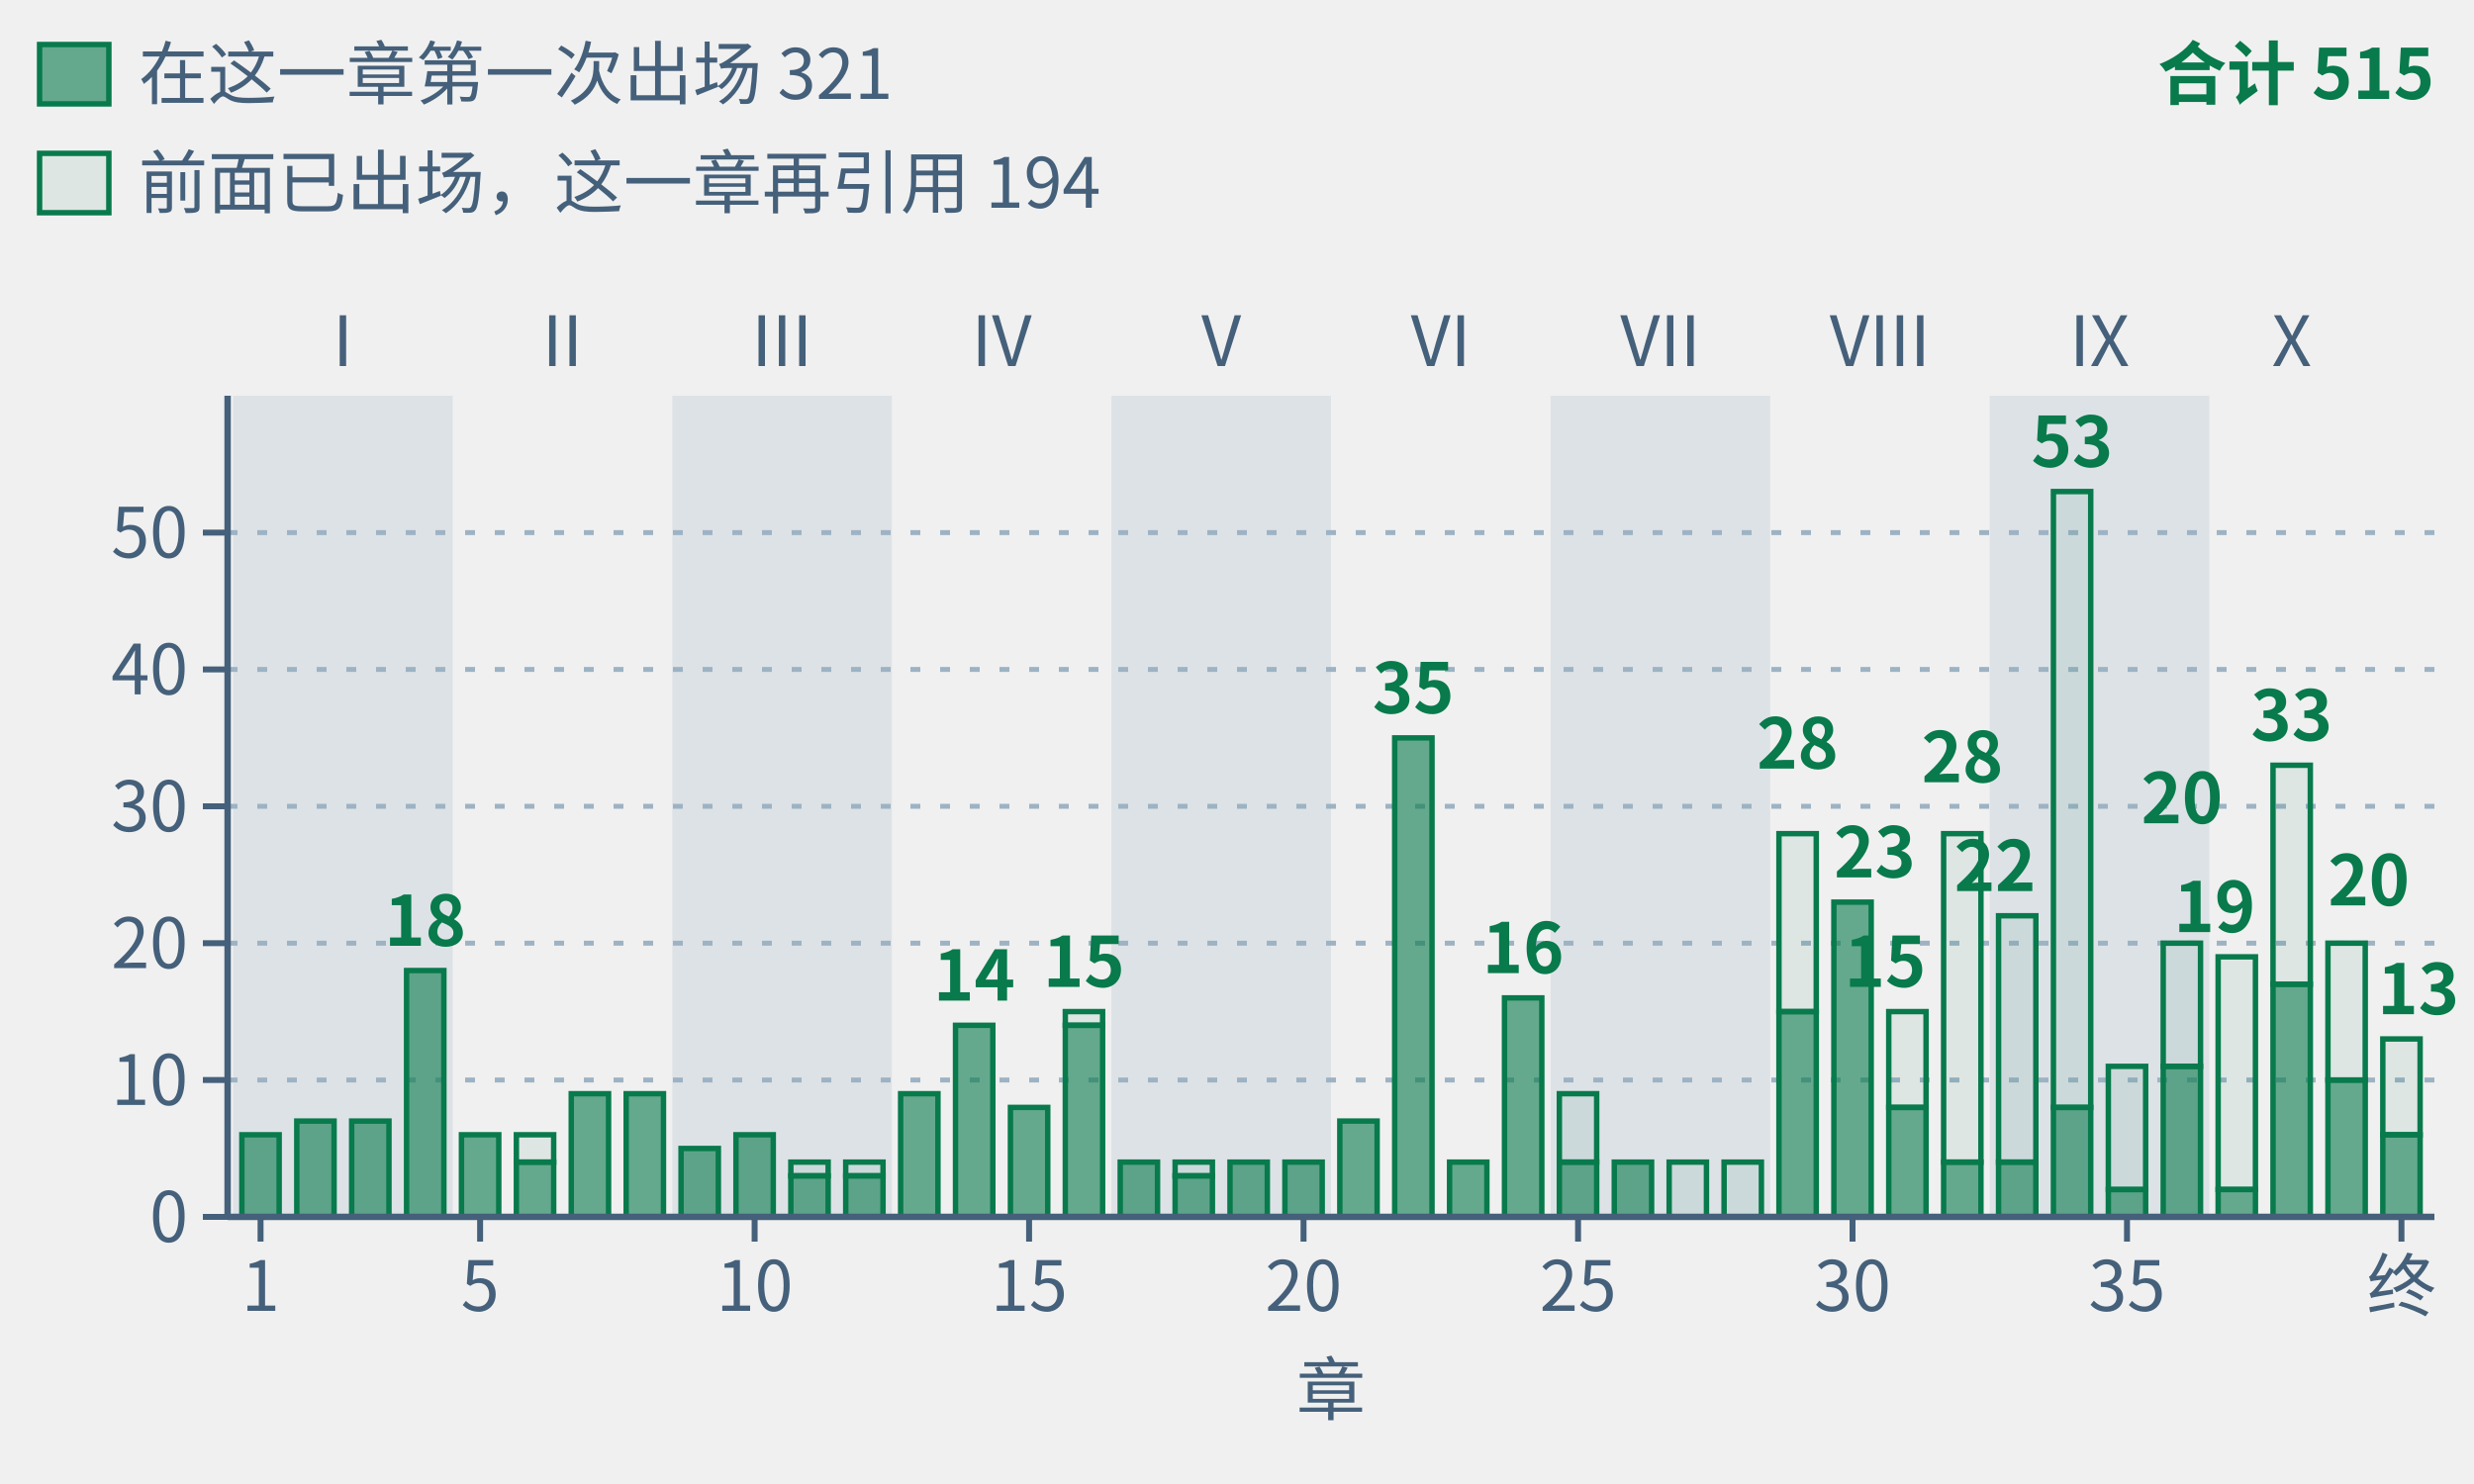
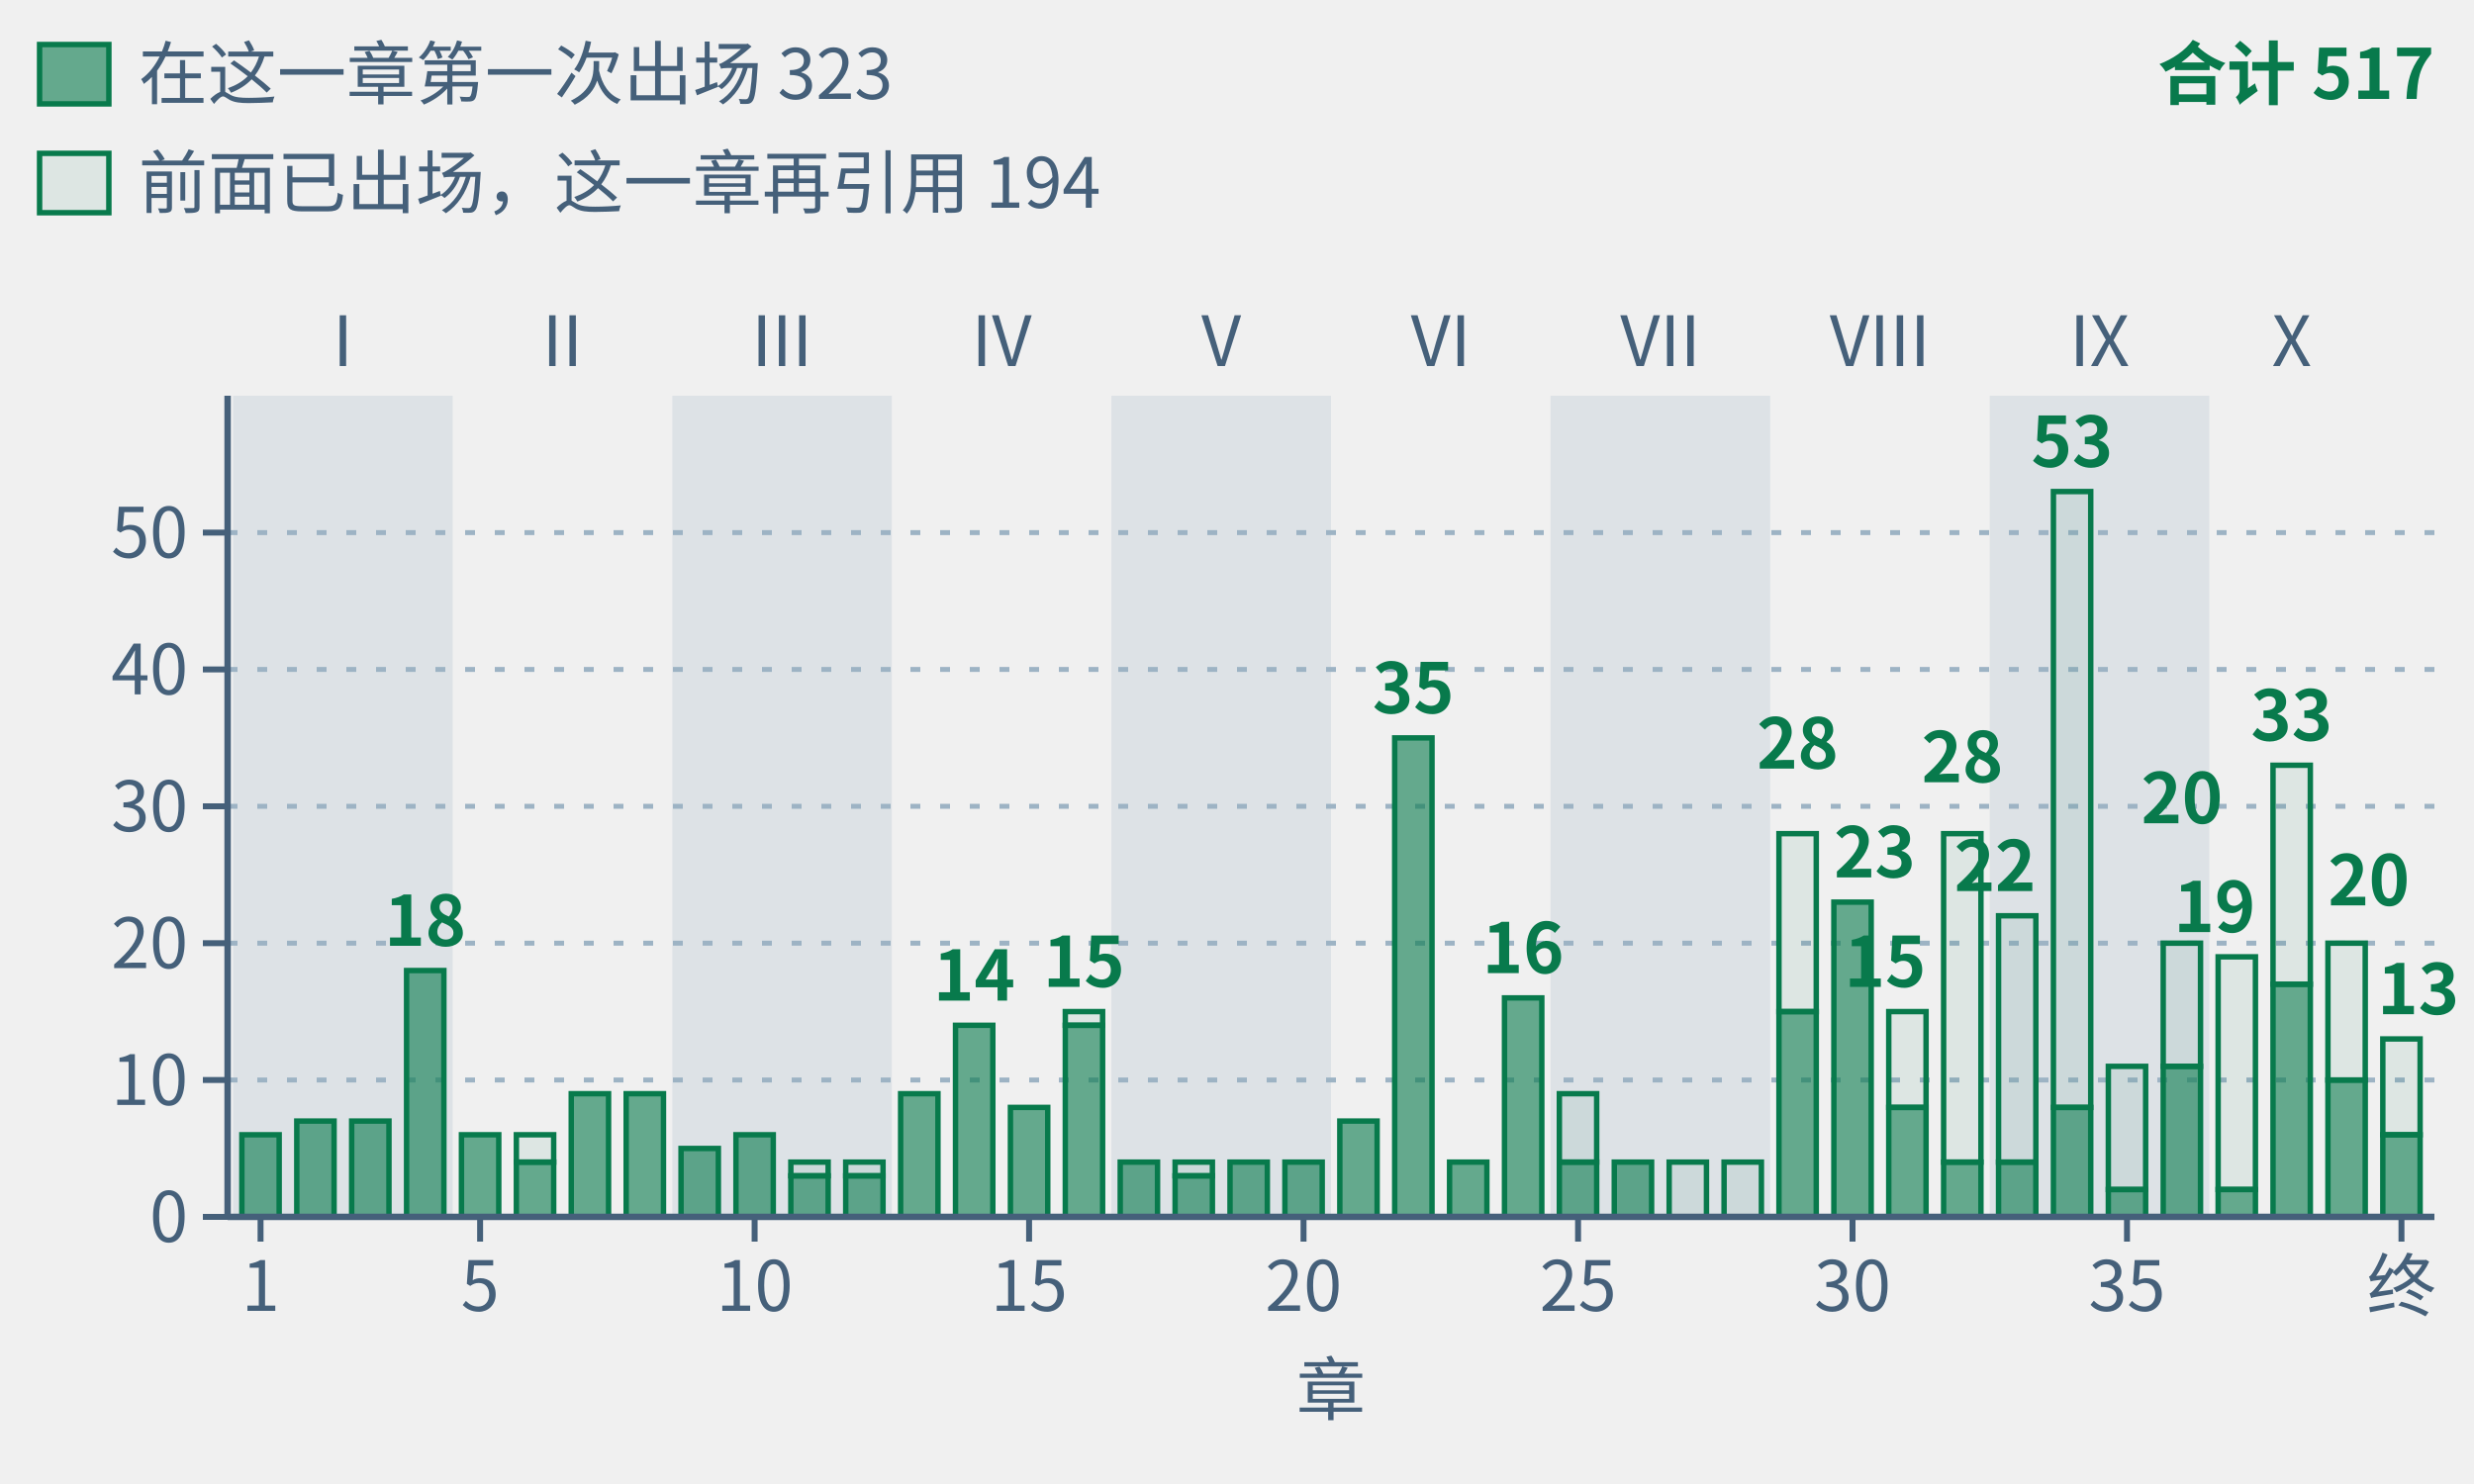
- <svg xmlns="http://www.w3.org/2000/svg" class="tr-fig" data-tr-fig="appc-theorems-by-chapter" data-lang="zh" viewBox="0 0 500 300" width="500" height="300" font-family="'Noto Sans SC', 'Noto Sans CJK SC', 'Source Sans 3', 'PingFang SC', 'Microsoft YaHei', system-ui, sans-serif" role="img" aria-label="按阅读顺序排列的 40 根绿色柱子，按部分组；各柱数该主章环境头引用的唯一冻结定理，子页面并入主章。合计 515 次，实心下段为本章首次出现的 321 条，空心上段为此前出现过的 194 条。跨主章复用重复计数。">
+ <svg xmlns="http://www.w3.org/2000/svg" class="tr-fig" data-tr-fig="appc-theorems-by-chapter" data-lang="zh" viewBox="0 0 500 300" width="500" height="300" font-family="'Noto Sans SC', 'Noto Sans CJK SC', 'Source Sans 3', 'PingFang SC', 'Microsoft YaHei', system-ui, sans-serif" role="img" aria-label="按阅读顺序排列的 40 根绿色柱子，按部分组；各柱数该主章环境头引用的唯一冻结定理，子页面并入主章。合计 517 次，实心下段为本章首次出现的 323 条，空心上段为此前出现过的 194 条。跨主章复用重复计数。">
  <style>.ts-ink{stroke:#0b1622}.tf-ink{fill:#0b1622}.ts-dim{stroke:#45607a}.tf-dim{fill:#45607a}.ts-faint{stroke:#9db3c4}.tf-faint{fill:#9db3c4}.ts-edge{stroke:#b9d0dd}.tf-edge{fill:#b9d0dd}.ts-hot{stroke:#5f9bb5}.tf-hot{fill:#5f9bb5}.ts-bg{stroke:#ffffff}.tf-bg{fill:#ffffff}.ts-panel{stroke:#eef5f9}.tf-panel{fill:#eef5f9}.ts-sheet{stroke:#f7fbfd}.tf-sheet{fill:#f7fbfd}.ts-cyan{stroke:#007c8a}.tf-cyan{fill:#007c8a}.ts-magenta{stroke:#b0128f}.tf-magenta{fill:#b0128f}.ts-amber{stroke:#946200}.tf-amber{fill:#946200}.ts-violet{stroke:#5a45c8}.tf-violet{fill:#5a45c8}.ts-ok{stroke:#087a4c}.tf-ok{fill:#087a4c}.ts-warn{stroke:#c21f3a}.tf-warn{fill:#c21f3a}.ts-blue{stroke:#1d5fd0}.tf-blue{fill:#1d5fd0}.ts-orange{stroke:#b85410}.tf-orange{fill:#b85410}.ts-sigma{stroke:#28405a}.tf-sigma{fill:#28405a}@media (prefers-color-scheme:dark){.ts-ink{stroke:#d4efff}.tf-ink{fill:#d4efff}.ts-dim{stroke:#6f8ea5}.tf-dim{fill:#6f8ea5}.ts-faint{stroke:#34506a}.tf-faint{fill:#34506a}.ts-edge{stroke:#143049}.tf-edge{fill:#143049}.ts-hot{stroke:#1f5d7c}.tf-hot{fill:#1f5d7c}.ts-bg{stroke:#03060c}.tf-bg{fill:#03060c}.ts-panel{stroke:#07101b}.tf-panel{fill:#07101b}.ts-sheet{stroke:#050c16}.tf-sheet{fill:#050c16}.ts-cyan{stroke:#19f0ff}.tf-cyan{fill:#19f0ff}.ts-magenta{stroke:#ff2fd0}.tf-magenta{fill:#ff2fd0}.ts-amber{stroke:#ffc83d}.tf-amber{fill:#ffc83d}.ts-violet{stroke:#9d8cff}.tf-violet{fill:#9d8cff}.ts-ok{stroke:#46ffb2}.tf-ok{fill:#46ffb2}.ts-warn{stroke:#ff5064}.tf-warn{fill:#ff5064}.ts-blue{stroke:#2a7bff}.tf-blue{fill:#2a7bff}.ts-orange{stroke:#ff8a3c}.tf-orange{fill:#ff8a3c}.ts-sigma{stroke:#cfe3ff}.tf-sigma{fill:#cfe3ff}}</style>
  <rect x="47.11" y="80" width="44.38" height="166" class="tf-faint" fill-opacity="0.22" />
  <text class="tf-dim" x="69.3" y="74" font-size="14" text-anchor="middle">I</text>
  <text class="tf-dim" x="113.68" y="74" font-size="14" text-anchor="middle">II</text>
  <rect x="135.87" y="80" width="44.38" height="166" class="tf-faint" fill-opacity="0.22" />
  <text class="tf-dim" x="158.05" y="74" font-size="14" text-anchor="middle">III</text>
  <text class="tf-dim" x="202.43" y="74" font-size="14" text-anchor="middle">IV</text>
  <rect x="224.62" y="80" width="44.38" height="166" class="tf-faint" fill-opacity="0.22" />
  <text class="tf-dim" x="246.81" y="74" font-size="14" text-anchor="middle">V</text>
  <text class="tf-dim" x="291.19" y="74" font-size="14" text-anchor="middle">VI</text>
  <rect x="313.38" y="80" width="44.38" height="166" class="tf-faint" fill-opacity="0.22" />
  <text class="tf-dim" x="335.57" y="74" font-size="14" text-anchor="middle">VII</text>
  <text class="tf-dim" x="379.95" y="74" font-size="14" text-anchor="middle">VIII</text>
  <rect x="402.13" y="80" width="44.38" height="166" class="tf-faint" fill-opacity="0.22" />
  <text class="tf-dim" x="424.32" y="74" font-size="14" text-anchor="middle">IX</text>
  <text class="tf-dim" x="463.15" y="74" font-size="14" text-anchor="middle">X</text>
  <line x1="46" y1="218.33" x2="492" y2="218.33" class="ts-faint" stroke-width="1" stroke-dasharray="2 4" fill="none" />
  <line x1="46" y1="190.67" x2="492" y2="190.67" class="ts-faint" stroke-width="1" stroke-dasharray="2 4" fill="none" />
  <line x1="46" y1="163" x2="492" y2="163" class="ts-faint" stroke-width="1" stroke-dasharray="2 4" fill="none" />
  <line x1="46" y1="135.33" x2="492" y2="135.33" class="ts-faint" stroke-width="1" stroke-dasharray="2 4" fill="none" />
  <line x1="46" y1="107.67" x2="492" y2="107.67" class="ts-faint" stroke-width="1" stroke-dasharray="2 4" fill="none" />
  <rect x="48.88" y="229.4" width="7.54" height="16.6" class="ts-ok tf-ok" stroke-width="1.1" fill-opacity="0.6" />
  <rect x="59.98" y="226.63" width="7.54" height="19.37" class="ts-ok tf-ok" stroke-width="1.1" fill-opacity="0.6" />
  <rect x="71.07" y="226.63" width="7.54" height="19.37" class="ts-ok tf-ok" stroke-width="1.1" fill-opacity="0.6" />
  <rect x="82.17" y="196.2" width="7.54" height="49.8" class="ts-ok tf-ok" stroke-width="1.1" fill-opacity="0.6" />
  <rect x="93.26" y="229.4" width="7.54" height="16.6" class="ts-ok tf-ok" stroke-width="1.1" fill-opacity="0.6" />
  <rect x="104.36" y="229.4" width="7.54" height="5.53" class="ts-ok tf-ok" stroke-width="1.1" fill-opacity="0.08" />
  <rect x="104.36" y="234.93" width="7.54" height="11.07" class="ts-ok tf-ok" stroke-width="1.1" fill-opacity="0.6" />
  <rect x="115.45" y="221.1" width="7.54" height="24.9" class="ts-ok tf-ok" stroke-width="1.1" fill-opacity="0.6" />
  <rect x="126.55" y="221.1" width="7.54" height="24.9" class="ts-ok tf-ok" stroke-width="1.1" fill-opacity="0.6" />
  <rect x="137.64" y="232.17" width="7.54" height="13.83" class="ts-ok tf-ok" stroke-width="1.1" fill-opacity="0.6" />
  <rect x="148.74" y="229.4" width="7.54" height="16.6" class="ts-ok tf-ok" stroke-width="1.1" fill-opacity="0.6" />
  <rect x="159.83" y="234.93" width="7.54" height="2.77" class="ts-ok tf-ok" stroke-width="1.1" fill-opacity="0.08" />
  <rect x="159.83" y="237.7" width="7.54" height="8.3" class="ts-ok tf-ok" stroke-width="1.1" fill-opacity="0.6" />
  <rect x="170.92" y="234.93" width="7.54" height="2.77" class="ts-ok tf-ok" stroke-width="1.1" fill-opacity="0.08" />
  <rect x="170.92" y="237.7" width="7.54" height="8.3" class="ts-ok tf-ok" stroke-width="1.1" fill-opacity="0.6" />
  <rect x="182.02" y="221.1" width="7.54" height="24.9" class="ts-ok tf-ok" stroke-width="1.1" fill-opacity="0.6" />
  <rect x="193.11" y="207.27" width="7.54" height="38.73" class="ts-ok tf-ok" stroke-width="1.1" fill-opacity="0.6" />
  <rect x="204.21" y="223.87" width="7.54" height="22.13" class="ts-ok tf-ok" stroke-width="1.1" fill-opacity="0.6" />
  <rect x="215.3" y="204.5" width="7.54" height="2.77" class="ts-ok tf-ok" stroke-width="1.1" fill-opacity="0.08" />
  <rect x="215.3" y="207.27" width="7.54" height="38.73" class="ts-ok tf-ok" stroke-width="1.1" fill-opacity="0.6" />
  <rect x="226.4" y="234.93" width="7.54" height="11.07" class="ts-ok tf-ok" stroke-width="1.1" fill-opacity="0.6" />
  <rect x="237.49" y="234.93" width="7.54" height="2.77" class="ts-ok tf-ok" stroke-width="1.1" fill-opacity="0.08" />
  <rect x="237.49" y="237.7" width="7.54" height="8.3" class="ts-ok tf-ok" stroke-width="1.1" fill-opacity="0.6" />
  <rect x="248.59" y="234.93" width="7.54" height="11.07" class="ts-ok tf-ok" stroke-width="1.1" fill-opacity="0.6" />
  <rect x="259.68" y="234.93" width="7.54" height="11.07" class="ts-ok tf-ok" stroke-width="1.1" fill-opacity="0.6" />
  <rect x="270.78" y="226.63" width="7.54" height="19.37" class="ts-ok tf-ok" stroke-width="1.1" fill-opacity="0.6" />
  <rect x="281.87" y="149.17" width="7.54" height="96.83" class="ts-ok tf-ok" stroke-width="1.1" fill-opacity="0.6" />
  <rect x="292.96" y="234.93" width="7.54" height="11.07" class="ts-ok tf-ok" stroke-width="1.1" fill-opacity="0.6" />
  <rect x="304.06" y="201.73" width="7.54" height="44.27" class="ts-ok tf-ok" stroke-width="1.1" fill-opacity="0.6" />
  <rect x="315.15" y="221.1" width="7.54" height="13.83" class="ts-ok tf-ok" stroke-width="1.1" fill-opacity="0.08" />
  <rect x="315.15" y="234.93" width="7.54" height="11.07" class="ts-ok tf-ok" stroke-width="1.1" fill-opacity="0.6" />
  <rect x="326.25" y="234.93" width="7.54" height="11.07" class="ts-ok tf-ok" stroke-width="1.1" fill-opacity="0.6" />
  <rect x="337.34" y="234.93" width="7.54" height="11.07" class="ts-ok tf-ok" stroke-width="1.1" fill-opacity="0.08" />
  <rect x="348.44" y="234.93" width="7.54" height="11.07" class="ts-ok tf-ok" stroke-width="1.1" fill-opacity="0.08" />
  <rect x="359.53" y="168.53" width="7.54" height="35.97" class="ts-ok tf-ok" stroke-width="1.1" fill-opacity="0.08" />
  <rect x="359.53" y="204.5" width="7.54" height="41.5" class="ts-ok tf-ok" stroke-width="1.1" fill-opacity="0.6" />
  <rect x="370.63" y="182.37" width="7.54" height="63.63" class="ts-ok tf-ok" stroke-width="1.1" fill-opacity="0.6" />
  <rect x="381.72" y="204.5" width="7.54" height="19.37" class="ts-ok tf-ok" stroke-width="1.1" fill-opacity="0.08" />
  <rect x="381.72" y="223.87" width="7.54" height="22.13" class="ts-ok tf-ok" stroke-width="1.1" fill-opacity="0.6" />
  <rect x="392.81" y="168.53" width="7.54" height="66.4" class="ts-ok tf-ok" stroke-width="1.1" fill-opacity="0.08" />
  <rect x="392.81" y="234.93" width="7.54" height="11.07" class="ts-ok tf-ok" stroke-width="1.1" fill-opacity="0.6" />
  <rect x="403.91" y="185.13" width="7.54" height="49.8" class="ts-ok tf-ok" stroke-width="1.1" fill-opacity="0.08" />
  <rect x="403.91" y="234.93" width="7.54" height="11.07" class="ts-ok tf-ok" stroke-width="1.1" fill-opacity="0.6" />
  <rect x="415" y="99.37" width="7.54" height="124.5" class="ts-ok tf-ok" stroke-width="1.1" fill-opacity="0.08" />
  <rect x="415" y="223.87" width="7.54" height="22.13" class="ts-ok tf-ok" stroke-width="1.1" fill-opacity="0.6" />
  <rect x="426.1" y="215.57" width="7.54" height="24.9" class="ts-ok tf-ok" stroke-width="1.1" fill-opacity="0.08" />
  <rect x="426.1" y="240.47" width="7.54" height="5.53" class="ts-ok tf-ok" stroke-width="1.1" fill-opacity="0.6" />
  <rect x="437.19" y="190.67" width="7.54" height="24.9" class="ts-ok tf-ok" stroke-width="1.1" fill-opacity="0.08" />
  <rect x="437.19" y="215.57" width="7.54" height="30.43" class="ts-ok tf-ok" stroke-width="1.1" fill-opacity="0.6" />
  <rect x="448.29" y="193.43" width="7.54" height="47.03" class="ts-ok tf-ok" stroke-width="1.1" fill-opacity="0.08" />
  <rect x="448.29" y="240.47" width="7.54" height="5.53" class="ts-ok tf-ok" stroke-width="1.1" fill-opacity="0.6" />
  <rect x="459.38" y="154.7" width="7.54" height="44.27" class="ts-ok tf-ok" stroke-width="1.1" fill-opacity="0.08" />
  <rect x="459.38" y="198.97" width="7.54" height="47.03" class="ts-ok tf-ok" stroke-width="1.1" fill-opacity="0.6" />
  <rect x="470.48" y="190.67" width="7.54" height="27.67" class="ts-ok tf-ok" stroke-width="1.1" fill-opacity="0.08" />
  <rect x="470.48" y="218.33" width="7.54" height="27.67" class="ts-ok tf-ok" stroke-width="1.1" fill-opacity="0.6" />
  <rect x="481.57" y="210.03" width="7.54" height="19.37" class="ts-ok tf-ok" stroke-width="1.1" fill-opacity="0.08" />
  <rect x="481.57" y="229.4" width="7.54" height="16.6" class="ts-ok tf-ok" stroke-width="1.1" fill-opacity="0.6" />
  <text class="tf-ok" x="85.94" y="191.2" font-size="14" text-anchor="middle" font-weight="600">18</text>
  <text class="tf-ok" x="196.89" y="202.27" font-size="14" text-anchor="middle" font-weight="600">14</text>
  <text class="tf-ok" x="219.07" y="199.5" font-size="14" text-anchor="middle" font-weight="600">15</text>
  <text class="tf-ok" x="285.64" y="144.17" font-size="14" text-anchor="middle" font-weight="600">35</text>
  <text class="tf-ok" x="307.83" y="196.73" font-size="14" text-anchor="middle" font-weight="600">16</text>
  <text class="tf-ok" x="363.3" y="155.37" font-size="14" text-anchor="middle" font-weight="600">28</text>
  <text class="tf-ok" x="370.63" y="177.37" font-size="14" font-weight="600">23</text>
  <text class="tf-ok" x="389.26" y="199.5" font-size="14" text-anchor="end" font-weight="600">15</text>
  <text class="tf-ok" x="396.59" y="158.13" font-size="14" text-anchor="middle" font-weight="600">28</text>
  <text class="tf-ok" x="411.45" y="180.13" font-size="14" text-anchor="end" font-weight="600">22</text>
  <text class="tf-ok" x="418.78" y="94.37" font-size="14" text-anchor="middle" font-weight="600">53</text>
  <text class="tf-ok" x="440.97" y="166.43" font-size="14" text-anchor="middle" font-weight="600">20</text>
  <text class="tf-ok" x="455.83" y="188.43" font-size="14" text-anchor="end" font-weight="600">19</text>
  <text class="tf-ok" x="463.15" y="149.7" font-size="14" text-anchor="middle" font-weight="600">33</text>
  <text class="tf-ok" x="470.48" y="183.03" font-size="14" font-weight="600">20</text>
  <text class="tf-ok" x="497" y="205.03" font-size="14" text-anchor="end" font-weight="600">13</text>
  <line x1="46" y1="246" x2="492" y2="246" class="ts-dim" stroke-width="1.3" fill="none" />
  <line x1="52.66" y1="246" x2="52.66" y2="251" class="ts-dim" stroke-width="1.2" fill="none" />
  <text class="tf-dim" x="52.66" y="265" font-size="14" text-anchor="middle">1</text>
  <line x1="97.03" y1="246" x2="97.03" y2="251" class="ts-dim" stroke-width="1.2" fill="none" />
  <text class="tf-dim" x="97.03" y="265" font-size="14" text-anchor="middle">5</text>
  <line x1="152.51" y1="246" x2="152.51" y2="251" class="ts-dim" stroke-width="1.2" fill="none" />
  <text class="tf-dim" x="152.51" y="265" font-size="14" text-anchor="middle">10</text>
  <line x1="207.98" y1="246" x2="207.98" y2="251" class="ts-dim" stroke-width="1.2" fill="none" />
  <text class="tf-dim" x="207.98" y="265" font-size="14" text-anchor="middle">15</text>
  <line x1="263.45" y1="246" x2="263.45" y2="251" class="ts-dim" stroke-width="1.2" fill="none" />
  <text class="tf-dim" x="263.45" y="265" font-size="14" text-anchor="middle">20</text>
  <line x1="318.93" y1="246" x2="318.93" y2="251" class="ts-dim" stroke-width="1.2" fill="none" />
  <text class="tf-dim" x="318.93" y="265" font-size="14" text-anchor="middle">25</text>
  <line x1="374.4" y1="246" x2="374.4" y2="251" class="ts-dim" stroke-width="1.2" fill="none" />
  <text class="tf-dim" x="374.4" y="265" font-size="14" text-anchor="middle">30</text>
  <line x1="429.87" y1="246" x2="429.87" y2="251" class="ts-dim" stroke-width="1.2" fill="none" />
  <text class="tf-dim" x="429.87" y="265" font-size="14" text-anchor="middle">35</text>
  <line x1="485.34" y1="246" x2="485.34" y2="251" class="ts-dim" stroke-width="1.2" fill="none" />
  <text class="tf-dim" x="485.34" y="265" font-size="14" text-anchor="middle">终</text>
  <text class="tf-dim" x="269" y="286" font-size="14" text-anchor="middle">章</text>
  <line x1="46" y1="80" x2="46" y2="246" class="ts-dim" stroke-width="1.3" fill="none" />
  <line x1="41" y1="246" x2="46" y2="246" class="ts-dim" stroke-width="1.2" fill="none" />
  <text class="tf-dim" x="38" y="251.04" font-size="14" text-anchor="end">0</text>
  <line x1="41" y1="218.33" x2="46" y2="218.33" class="ts-dim" stroke-width="1.2" fill="none" />
  <text class="tf-dim" x="38" y="223.37" font-size="14" text-anchor="end">10</text>
  <line x1="41" y1="190.67" x2="46" y2="190.67" class="ts-dim" stroke-width="1.2" fill="none" />
  <text class="tf-dim" x="38" y="195.71" font-size="14" text-anchor="end">20</text>
  <line x1="41" y1="163" x2="46" y2="163" class="ts-dim" stroke-width="1.2" fill="none" />
  <text class="tf-dim" x="38" y="168.04" font-size="14" text-anchor="end">30</text>
  <line x1="41" y1="135.33" x2="46" y2="135.33" class="ts-dim" stroke-width="1.2" fill="none" />
  <text class="tf-dim" x="38" y="140.37" font-size="14" text-anchor="end">40</text>
  <line x1="41" y1="107.67" x2="46" y2="107.67" class="ts-dim" stroke-width="1.2" fill="none" />
  <text class="tf-dim" x="38" y="112.71" font-size="14" text-anchor="end">50</text>
  <rect x="8" y="9" width="14" height="12" class="ts-ok tf-ok" stroke-width="1.1" fill-opacity="0.6" />
-   <text class="tf-dim" x="28" y="20" font-size="14">在这一章第一次出场 321</text>
+   <text class="tf-dim" x="28" y="20" font-size="14">在这一章第一次出场 323</text>
  <rect x="8" y="31" width="14" height="12" class="ts-ok tf-ok" stroke-width="1.1" fill-opacity="0.08" />
  <text class="tf-dim" x="28" y="42" font-size="14">前面已出场，这一章再引用 194</text>
-   <text class="tf-ok" x="492" y="20" font-size="14" text-anchor="end" font-weight="600">合计 515</text>
+   <text class="tf-ok" x="492" y="20" font-size="14" text-anchor="end" font-weight="600">合计 517</text>
</svg>
